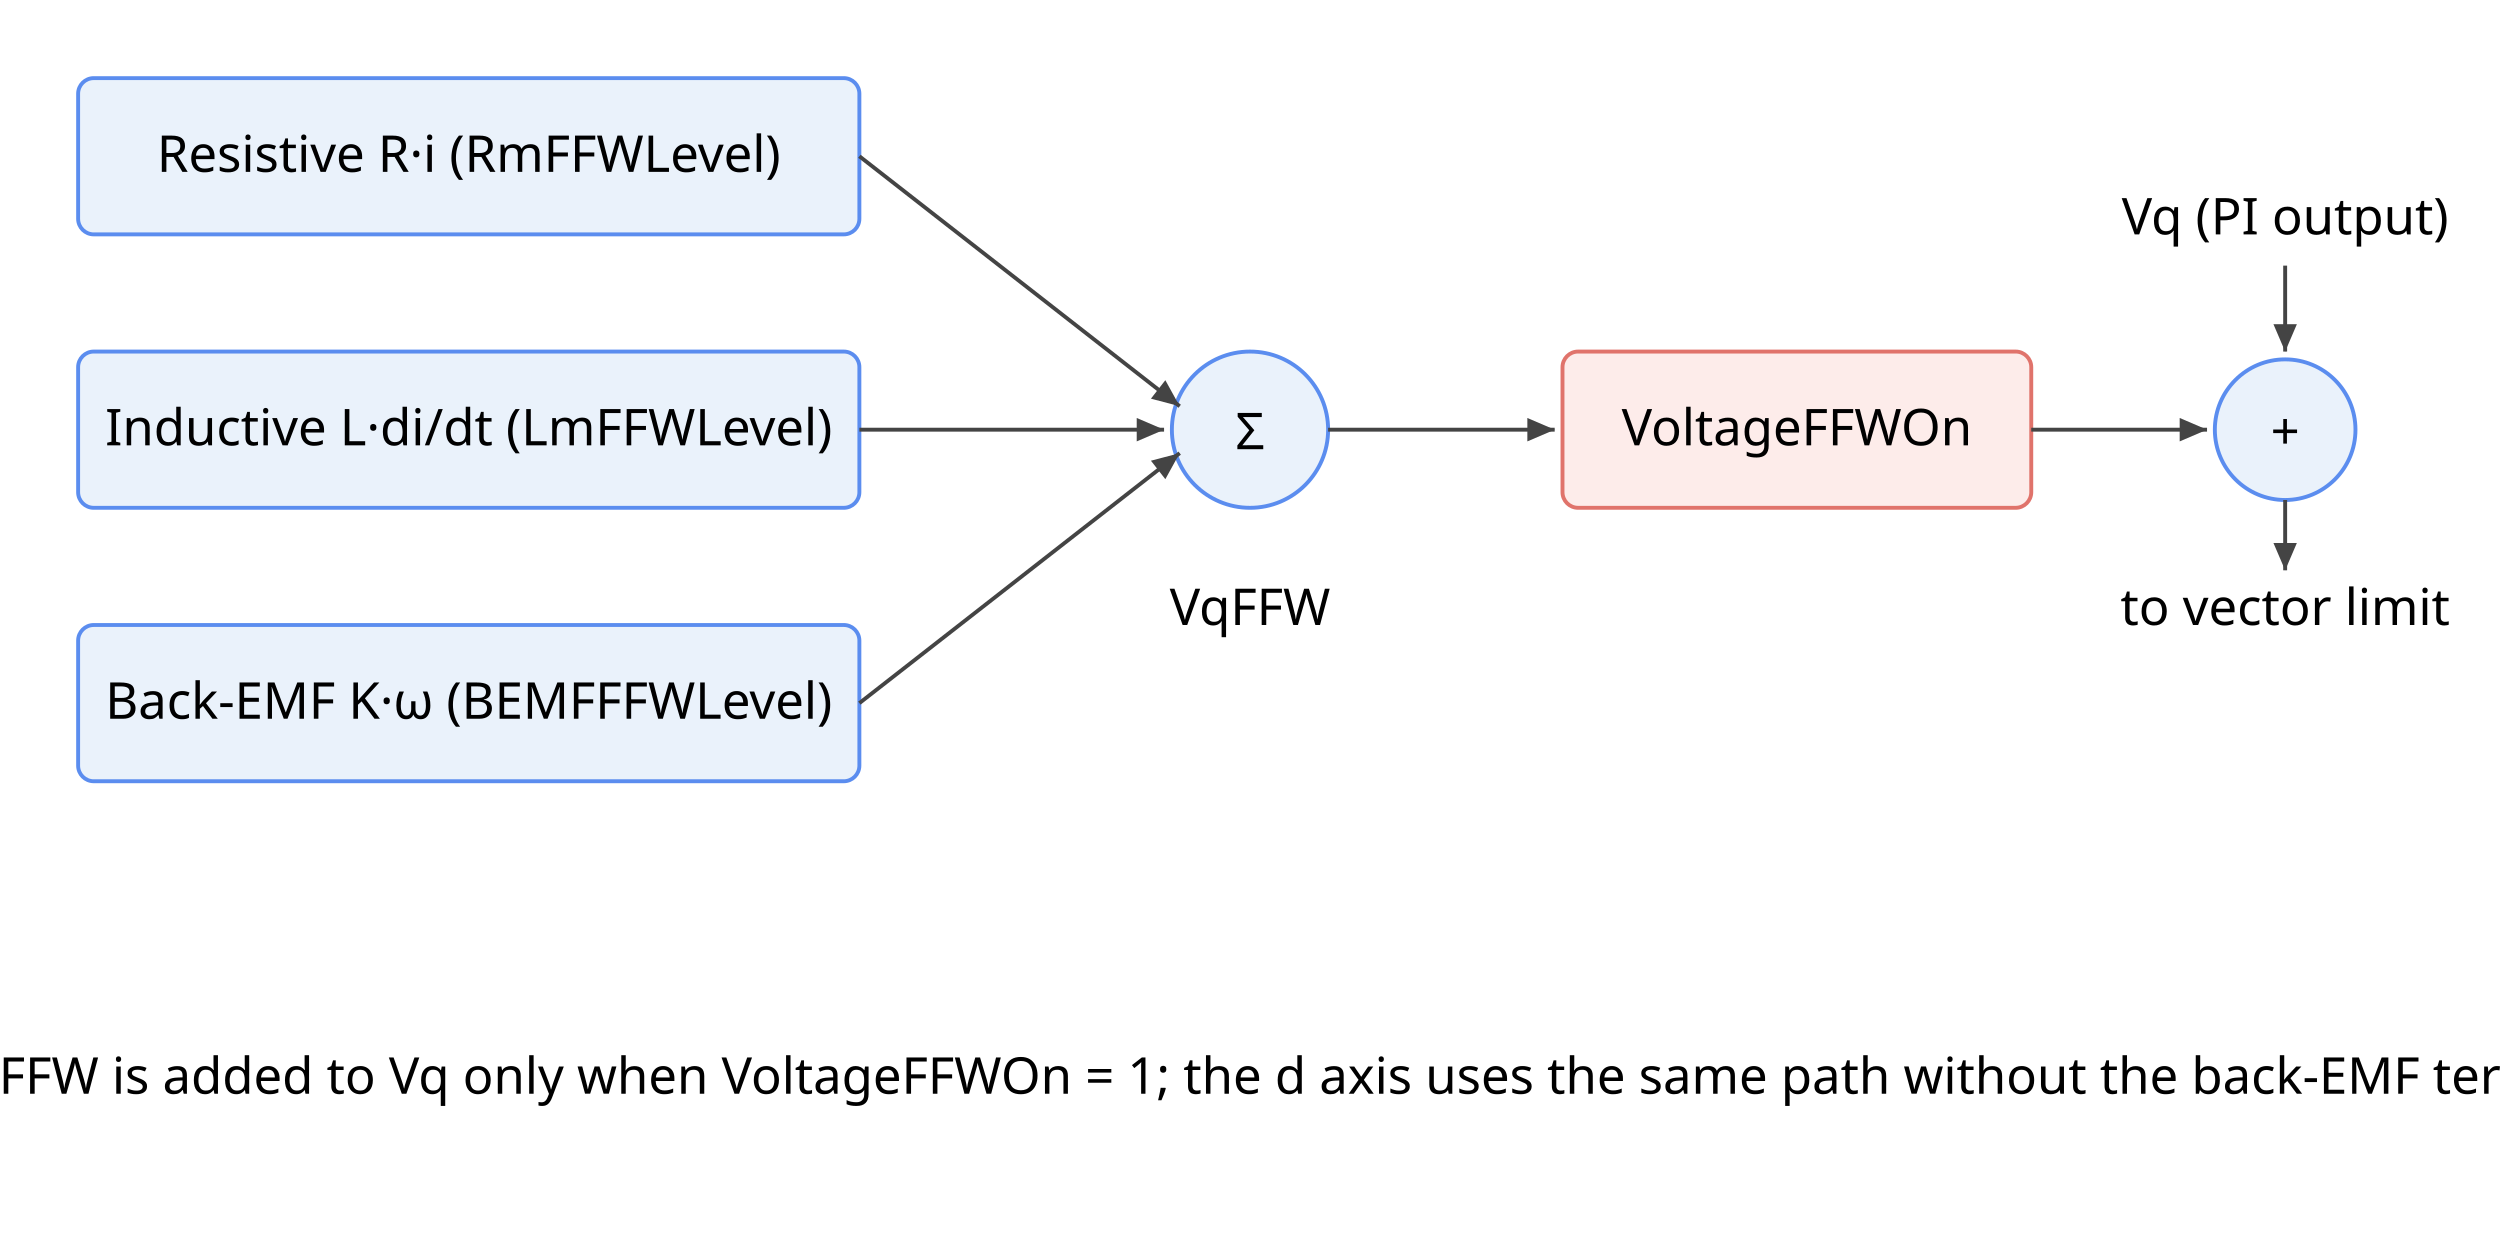
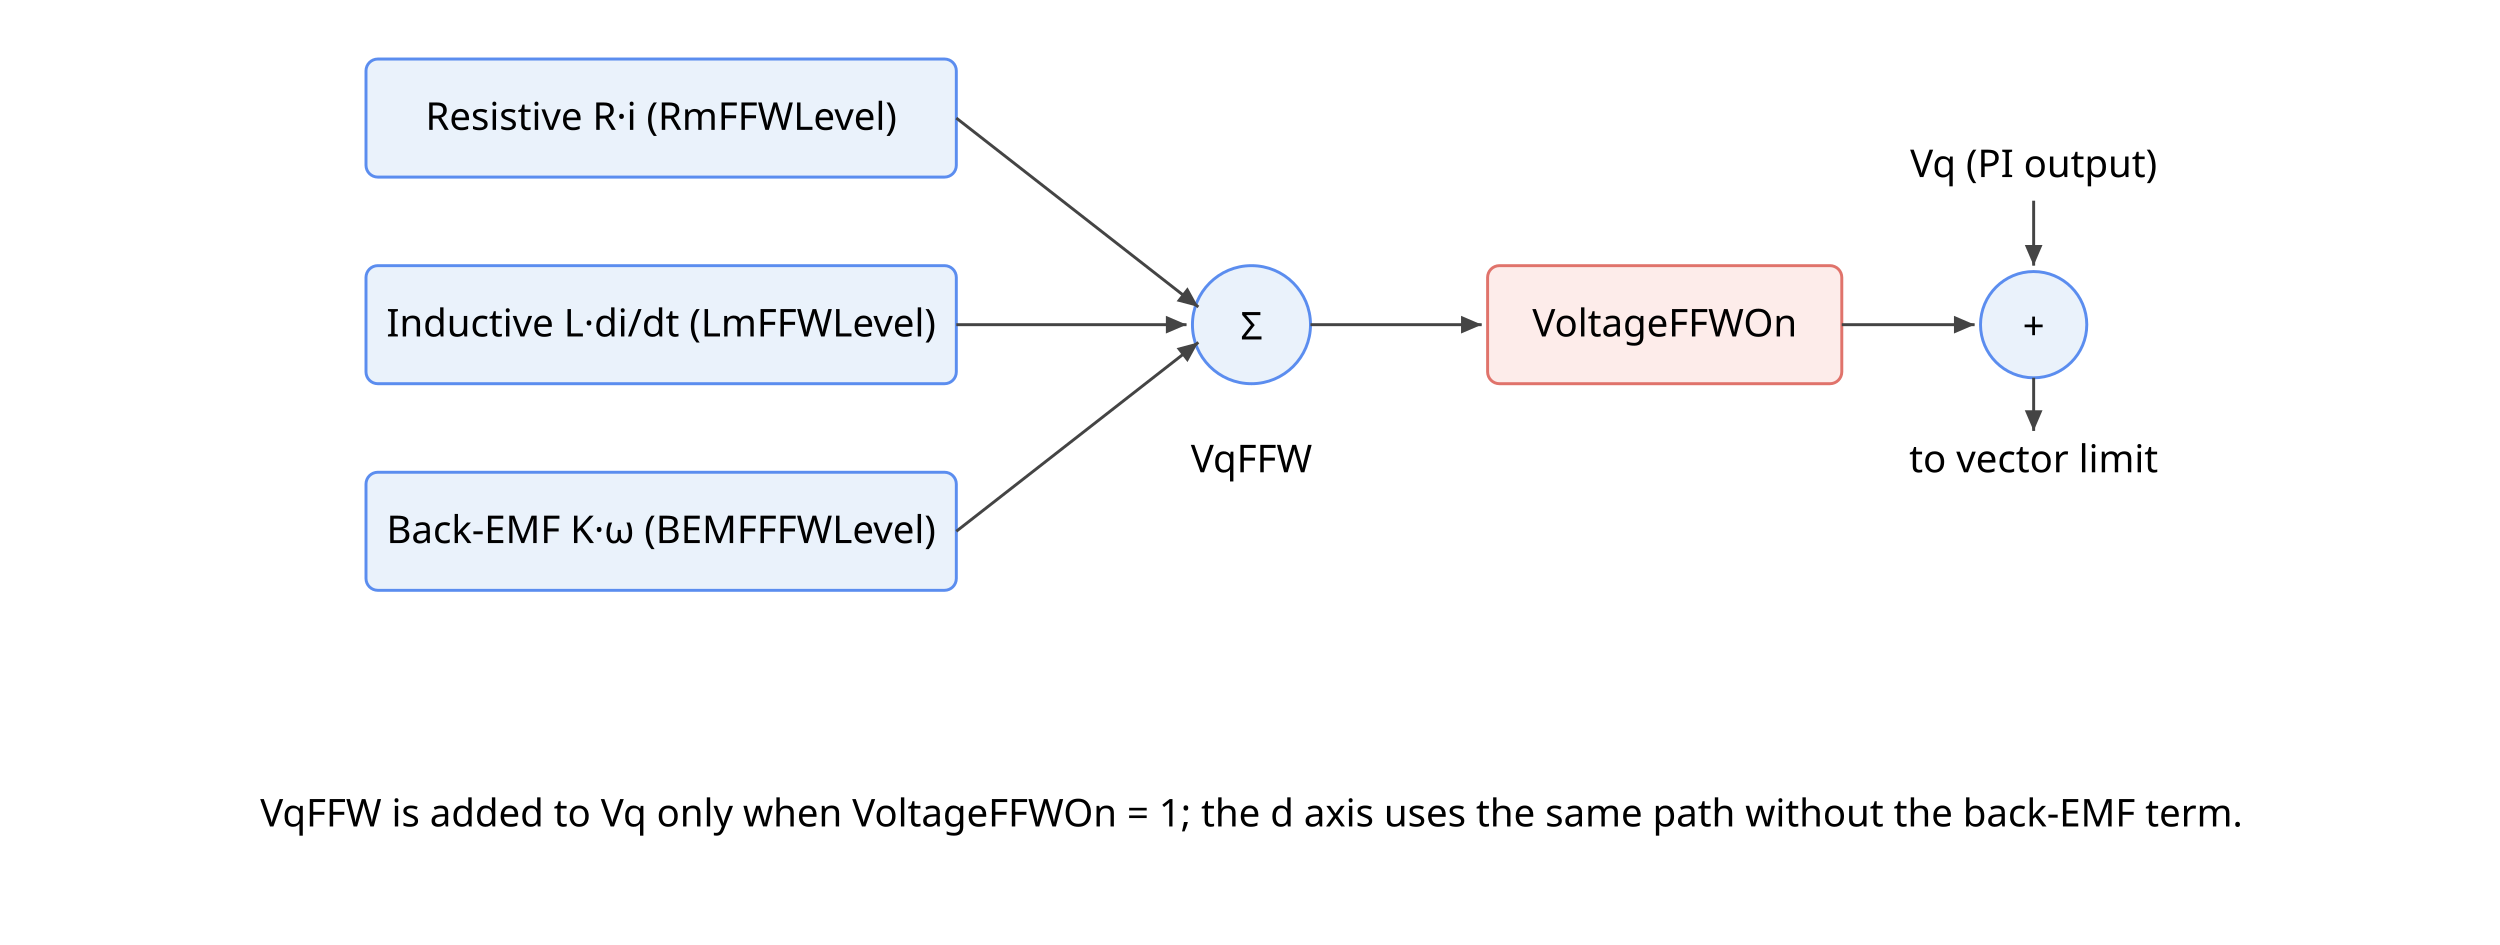
- <svg xmlns="http://www.w3.org/2000/svg" width="640" height="320" viewBox="0 0 640 320" font-family="sans-serif" font-size="13">
+ <svg xmlns="http://www.w3.org/2000/svg" width="847" height="320" viewBox="-104 0 847 320" font-family="sans-serif" font-size="13">
  <defs>
    <marker id="arrow" markerWidth="9" markerHeight="9" refX="7" refY="3" orient="auto" markerUnits="strokeWidth">
      <path d="M0,0 L7,3 L0,6 Z" fill="#444" />
    </marker>
  </defs>
  <rect x="20" y="20" width="200" height="40" rx="4" fill="#eaf2fb" stroke="#5b8def" />
  <text x="120" y="44" text-anchor="middle">Resistive  R·i  (RmFFWLevel)</text>
  <rect x="20" y="90" width="200" height="40" rx="4" fill="#eaf2fb" stroke="#5b8def" />
  <text x="120" y="114" text-anchor="middle">Inductive  L·di/dt  (LmFFWLevel)</text>
  <rect x="20" y="160" width="200" height="40" rx="4" fill="#eaf2fb" stroke="#5b8def" />
  <text x="120" y="184" text-anchor="middle">Back-EMF  K·ω  (BEMFFFWLevel)</text>
  <circle cx="320" cy="110" r="20" fill="#eaf2fb" stroke="#5b8def" />
  <text x="320" y="115" text-anchor="middle">Σ</text>
  <text x="320" y="160" text-anchor="middle">VqFFW</text>
  <line x1="220" y1="40" x2="302" y2="104" stroke="#444" marker-end="url(#arrow)" />
  <line x1="220" y1="110" x2="298" y2="110" stroke="#444" marker-end="url(#arrow)" />
  <line x1="220" y1="180" x2="302" y2="116" stroke="#444" marker-end="url(#arrow)" />
  <rect x="400" y="90" width="120" height="40" rx="4" fill="#fdecea" stroke="#e0736b" />
  <text x="460" y="114" text-anchor="middle">VoltageFFWOn</text>
  <line x1="340" y1="110" x2="398" y2="110" stroke="#444" marker-end="url(#arrow)" />
  <circle cx="585" cy="110" r="18" fill="#eaf2fb" stroke="#5b8def" />
  <text x="585" y="115" text-anchor="middle">+</text>
  <line x1="520" y1="110" x2="565" y2="110" stroke="#444" marker-end="url(#arrow)" />
  <text x="585" y="60" text-anchor="middle">Vq (PI output)</text>
  <line x1="585" y1="68" x2="585" y2="90" stroke="#444" marker-end="url(#arrow)" />
  <text x="585" y="160" text-anchor="middle">to vector limit</text>
  <line x1="585" y1="128" x2="585" y2="146" stroke="#444" marker-end="url(#arrow)" />
  <text x="320" y="280" text-anchor="middle">VqFFW is added to Vq only when VoltageFFWOn = 1; the d axis uses the same path without the back-EMF term.</text>
</svg>
